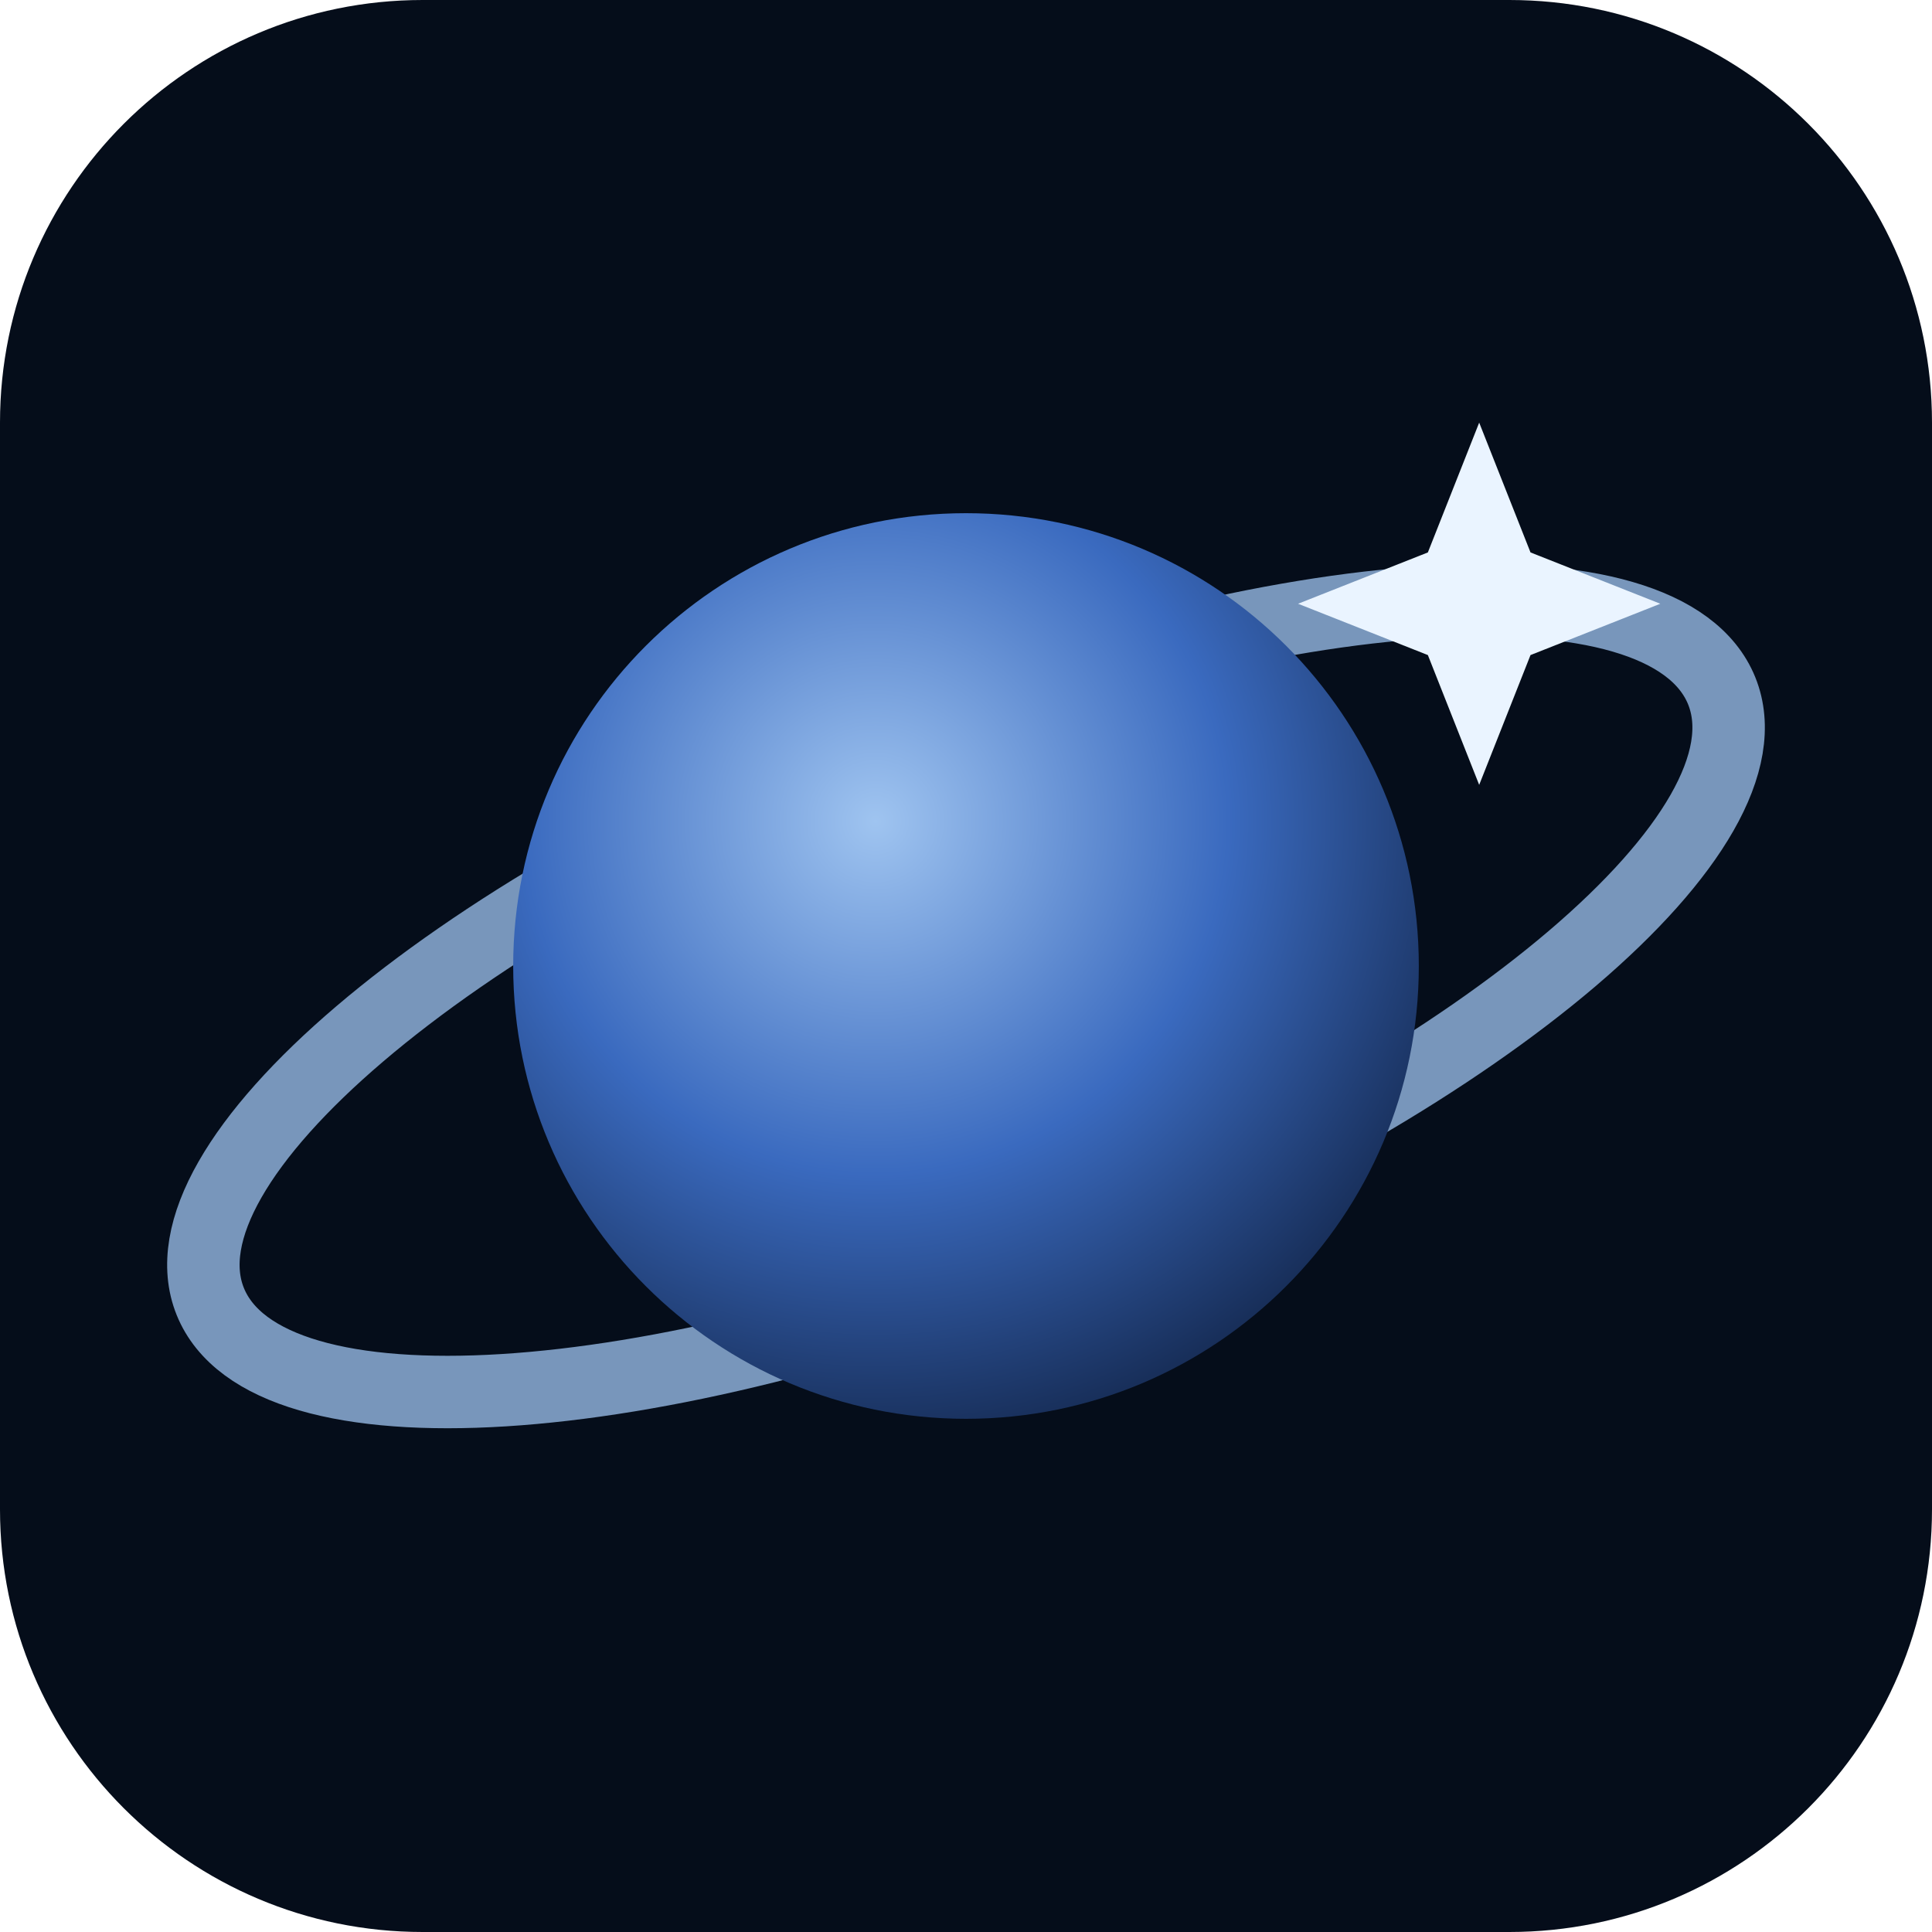
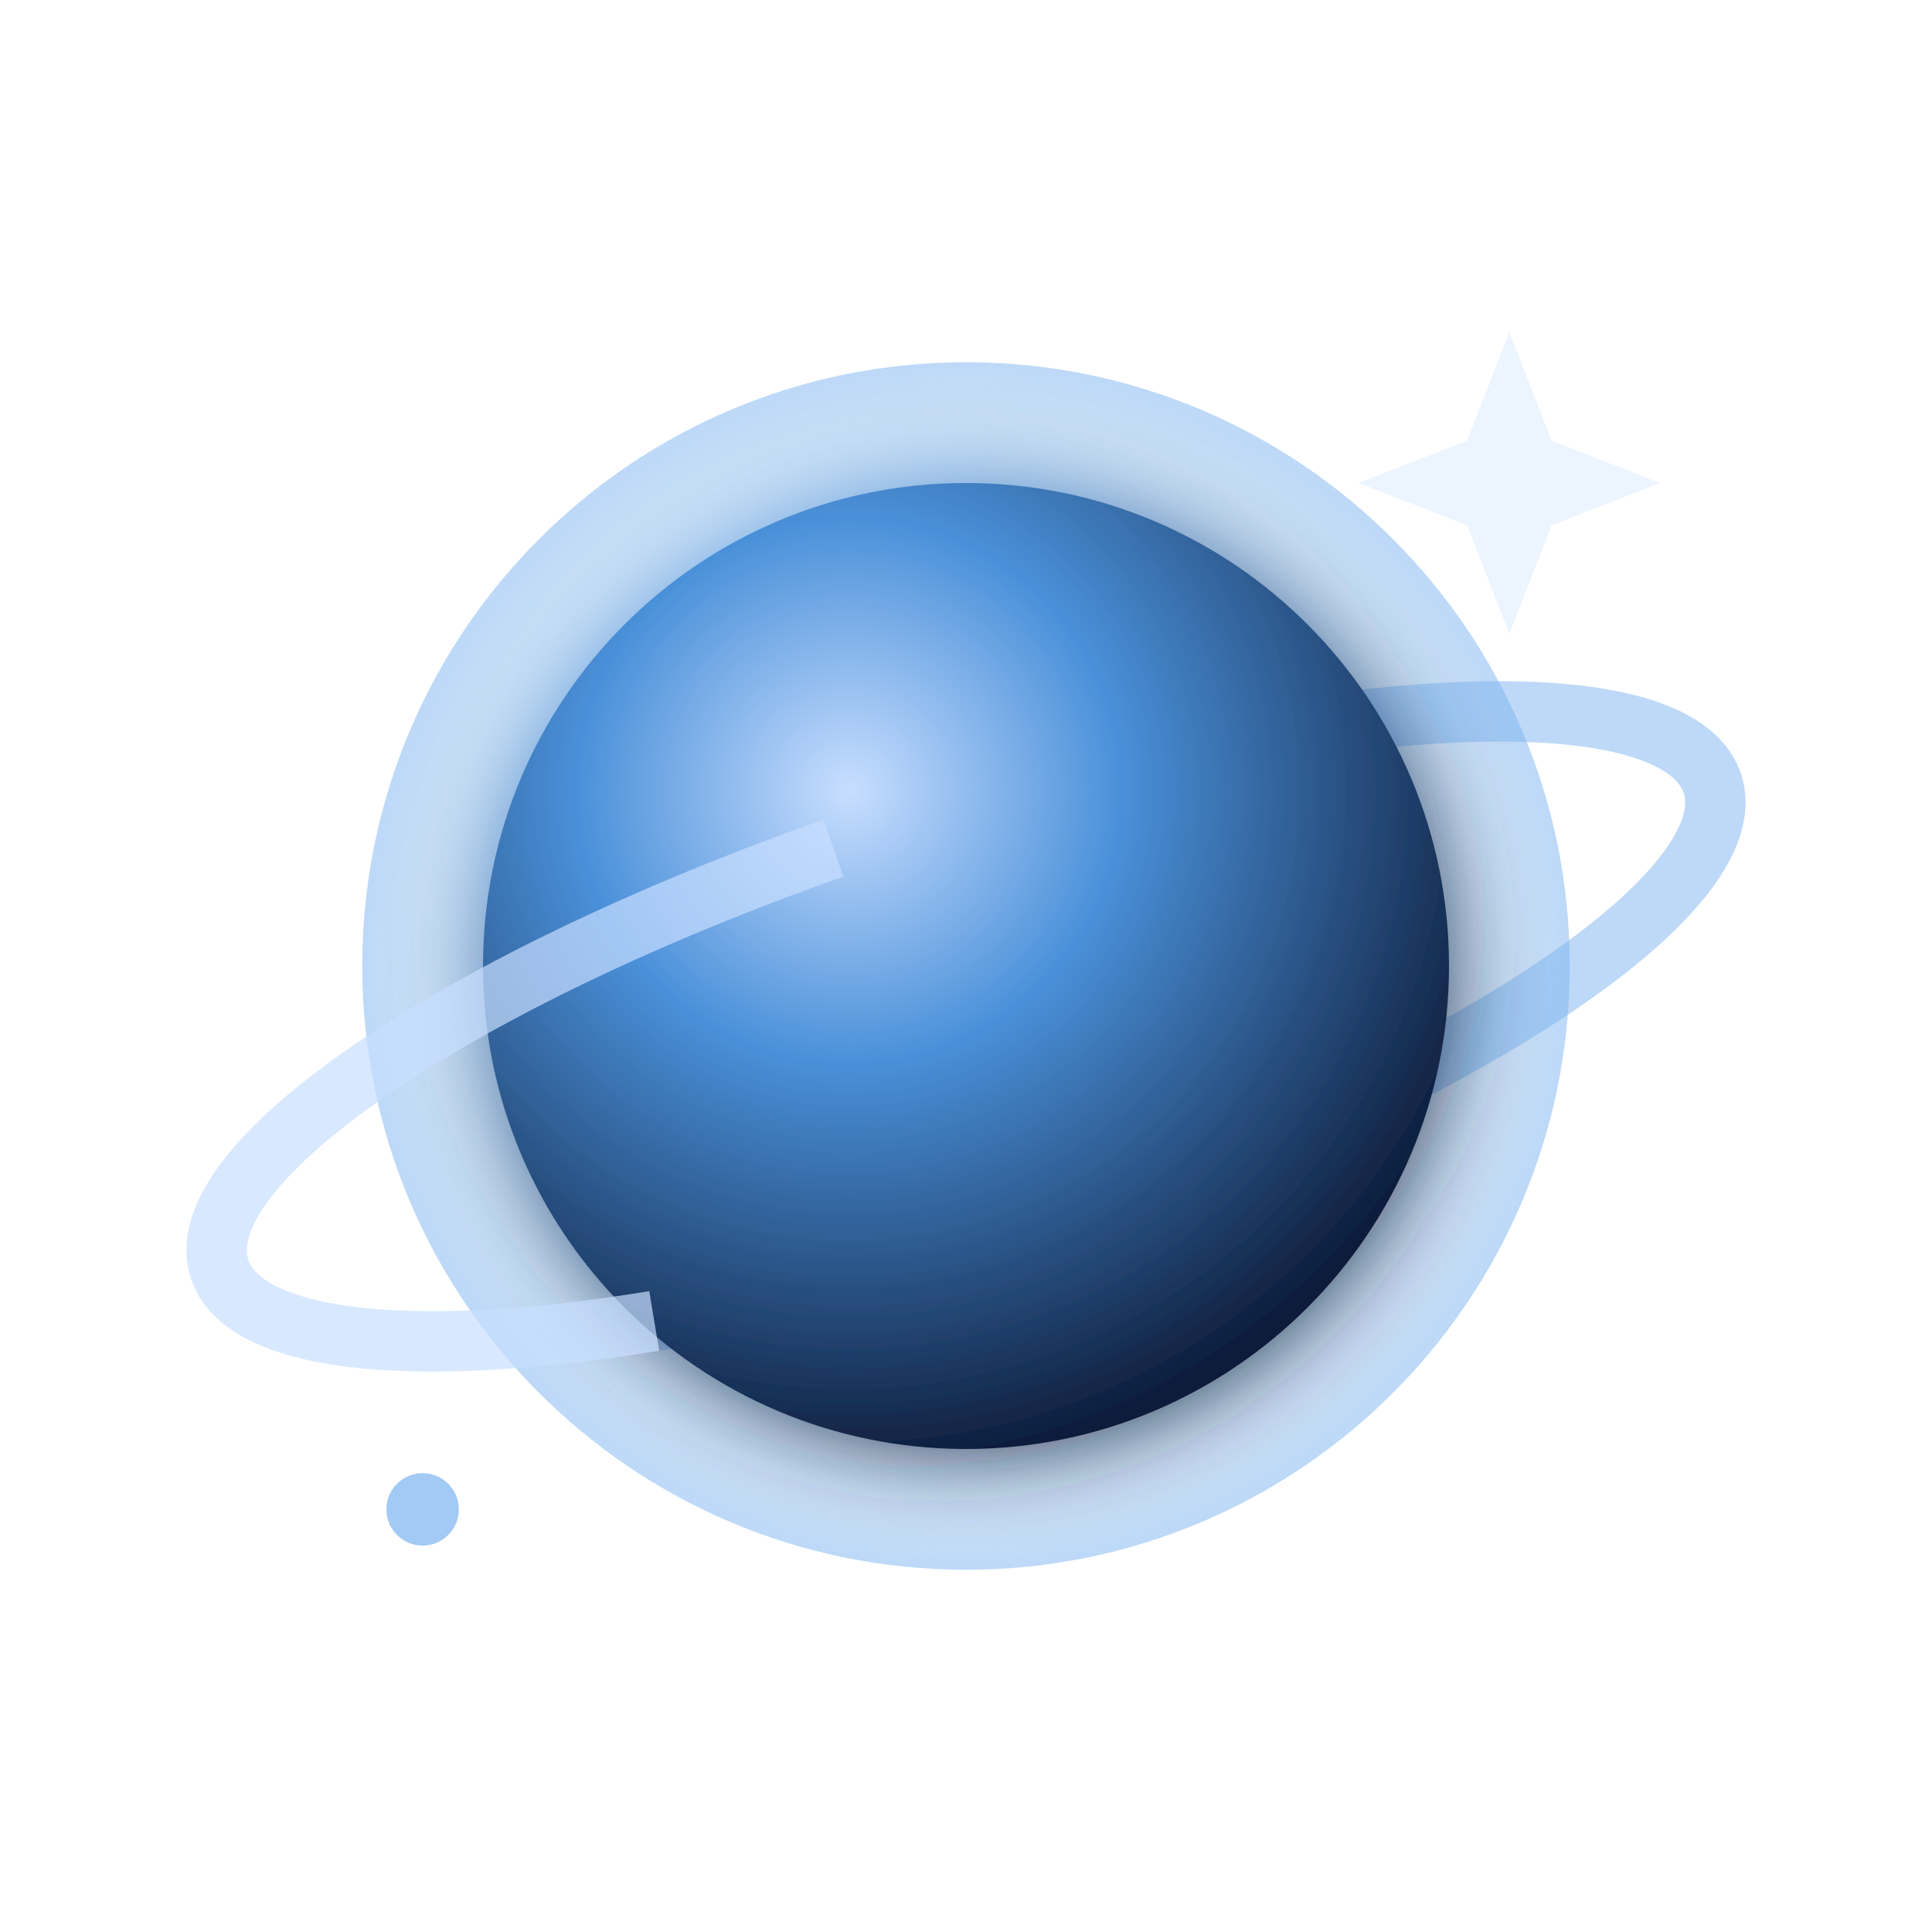
<svg xmlns="http://www.w3.org/2000/svg" viewBox="0 0 64 64">
  <defs>
-     <radialGradient id="planet" cx="40%" cy="34%" r="78%">
-       <stop offset="0%" stop-color="#9fc4f0" />
-       <stop offset="50%" stop-color="#3a6abf" />
+     <radialGradient id="planet" cx="38%" cy="32%" r="70%">
+       <stop offset="0%" stop-color="#c8deff" />
+       <stop offset="40%" stop-color="#4a90d9" />
      <stop offset="100%" stop-color="#0d1c3a" />
    </radialGradient>
+     <radialGradient id="atmo" cx="50%" cy="50%" r="50%">
+       <stop offset="70%" stop-color="#4a90d9" stop-opacity="0" />
+       <stop offset="100%" stop-color="#7bb3f0" stop-opacity="0.5" />
+     </radialGradient>
+     <filter id="glow">
+       <feGaussianBlur stdDeviation="1.5" result="blur" />
+       <feMerge>
+         <feMergeNode in="blur" />
+         <feMergeNode in="SourceGraphic" />
+       </feMerge>
+     </filter>
  </defs>
-   <rect width="64" height="64" rx="14" fill="#050d1a" />
-   <ellipse cx="32" cy="33" rx="27" ry="9" fill="none" stroke="#9fc4f0" stroke-width="2.4" opacity="0.75" transform="rotate(-22 32 33)" />
-   <circle cx="32" cy="32" r="15" fill="url(#planet)" />
-   <path d="M49 14 l1.7 4.3 4.3 1.7 -4.3 1.7 -1.7 4.3 -1.7 -4.3 -4.3 -1.7 4.3 -1.7 z" fill="#eaf4ff" />
+   <circle cx="32" cy="32" r="20" fill="url(#atmo)" />
+   <ellipse cx="32" cy="34" rx="26" ry="7" fill="none" stroke="#7bb3f0" stroke-width="2" opacity="0.5" stroke-dasharray="41 41" stroke-dashoffset="0" transform="rotate(-18 32 34)" />
+   <circle cx="32" cy="32" r="16" fill="url(#planet)" filter="url(#glow)" />
+   <ellipse cx="32" cy="34" rx="26" ry="7" fill="none" stroke="#c8deff" stroke-width="2" opacity="0.7" stroke-dasharray="41 41" stroke-dashoffset="41" transform="rotate(-18 32 34)" />
+   <path d="M50 11 l1.4 3.6 3.6 1.4 -3.6 1.4 -1.4 3.6 -1.4 -3.6 -3.6 -1.4 3.6 -1.4 z" fill="#eaf4ff" opacity="0.9" />
+   <circle cx="14" cy="50" r="1.2" fill="#7bb3f0" opacity="0.7" />
</svg>
